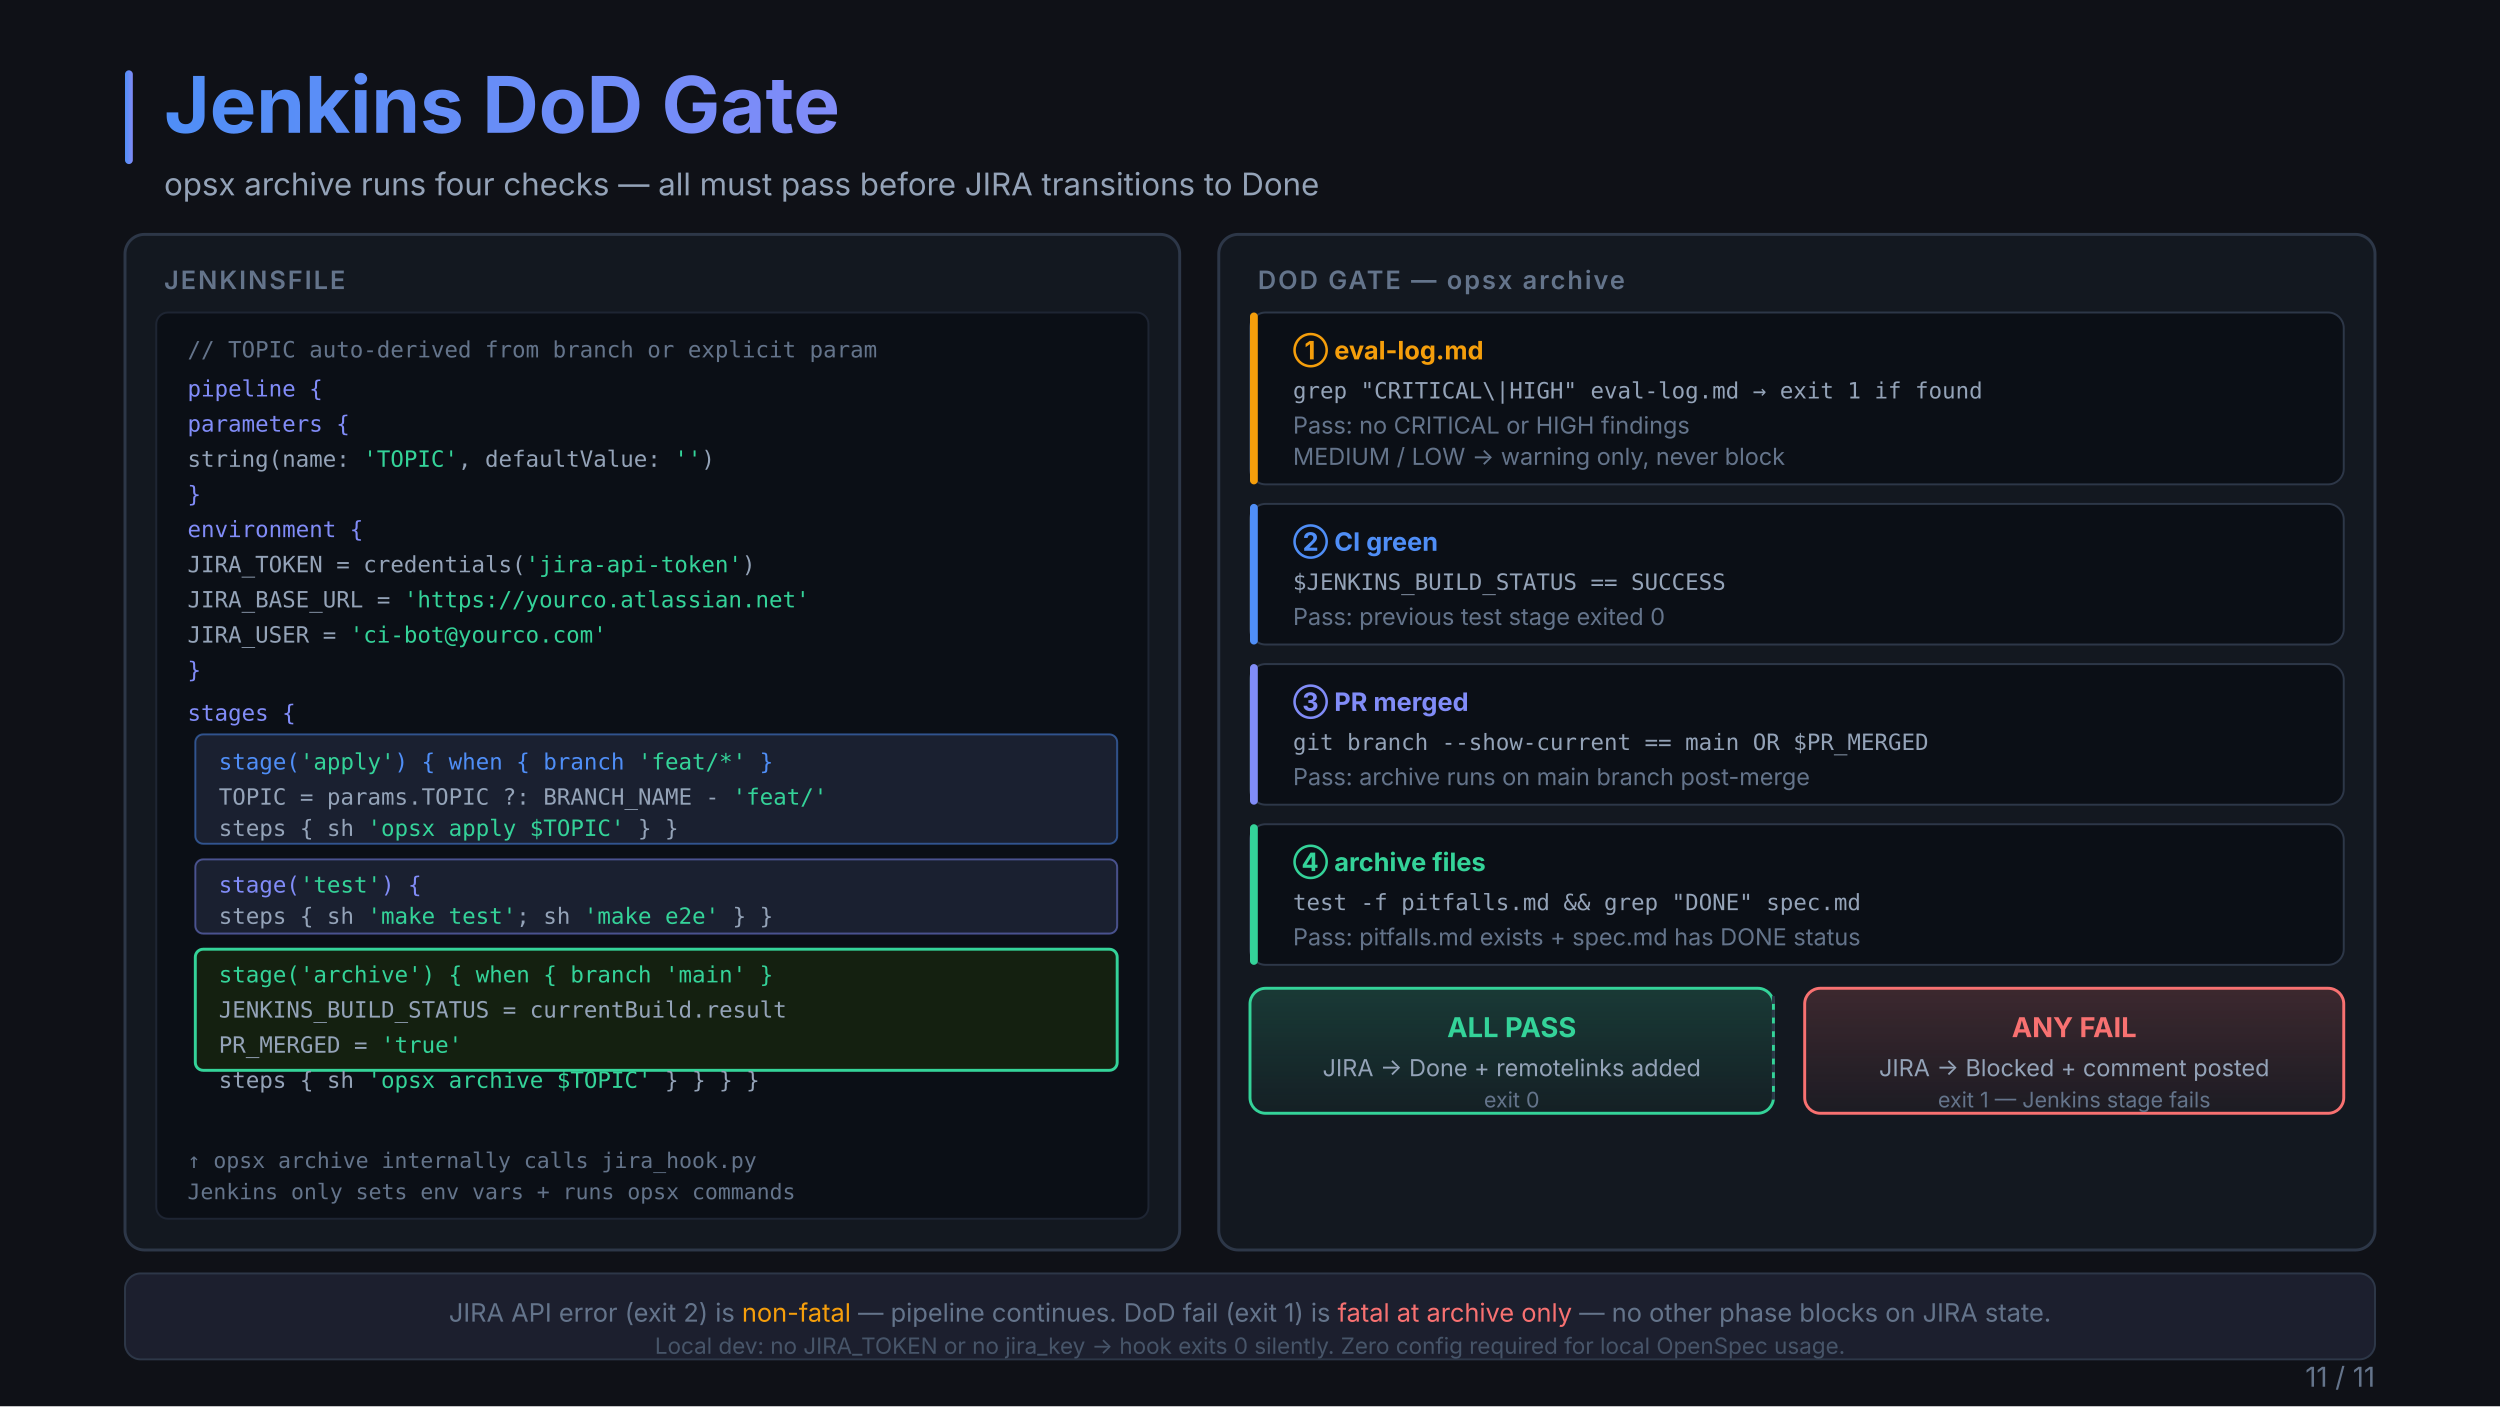
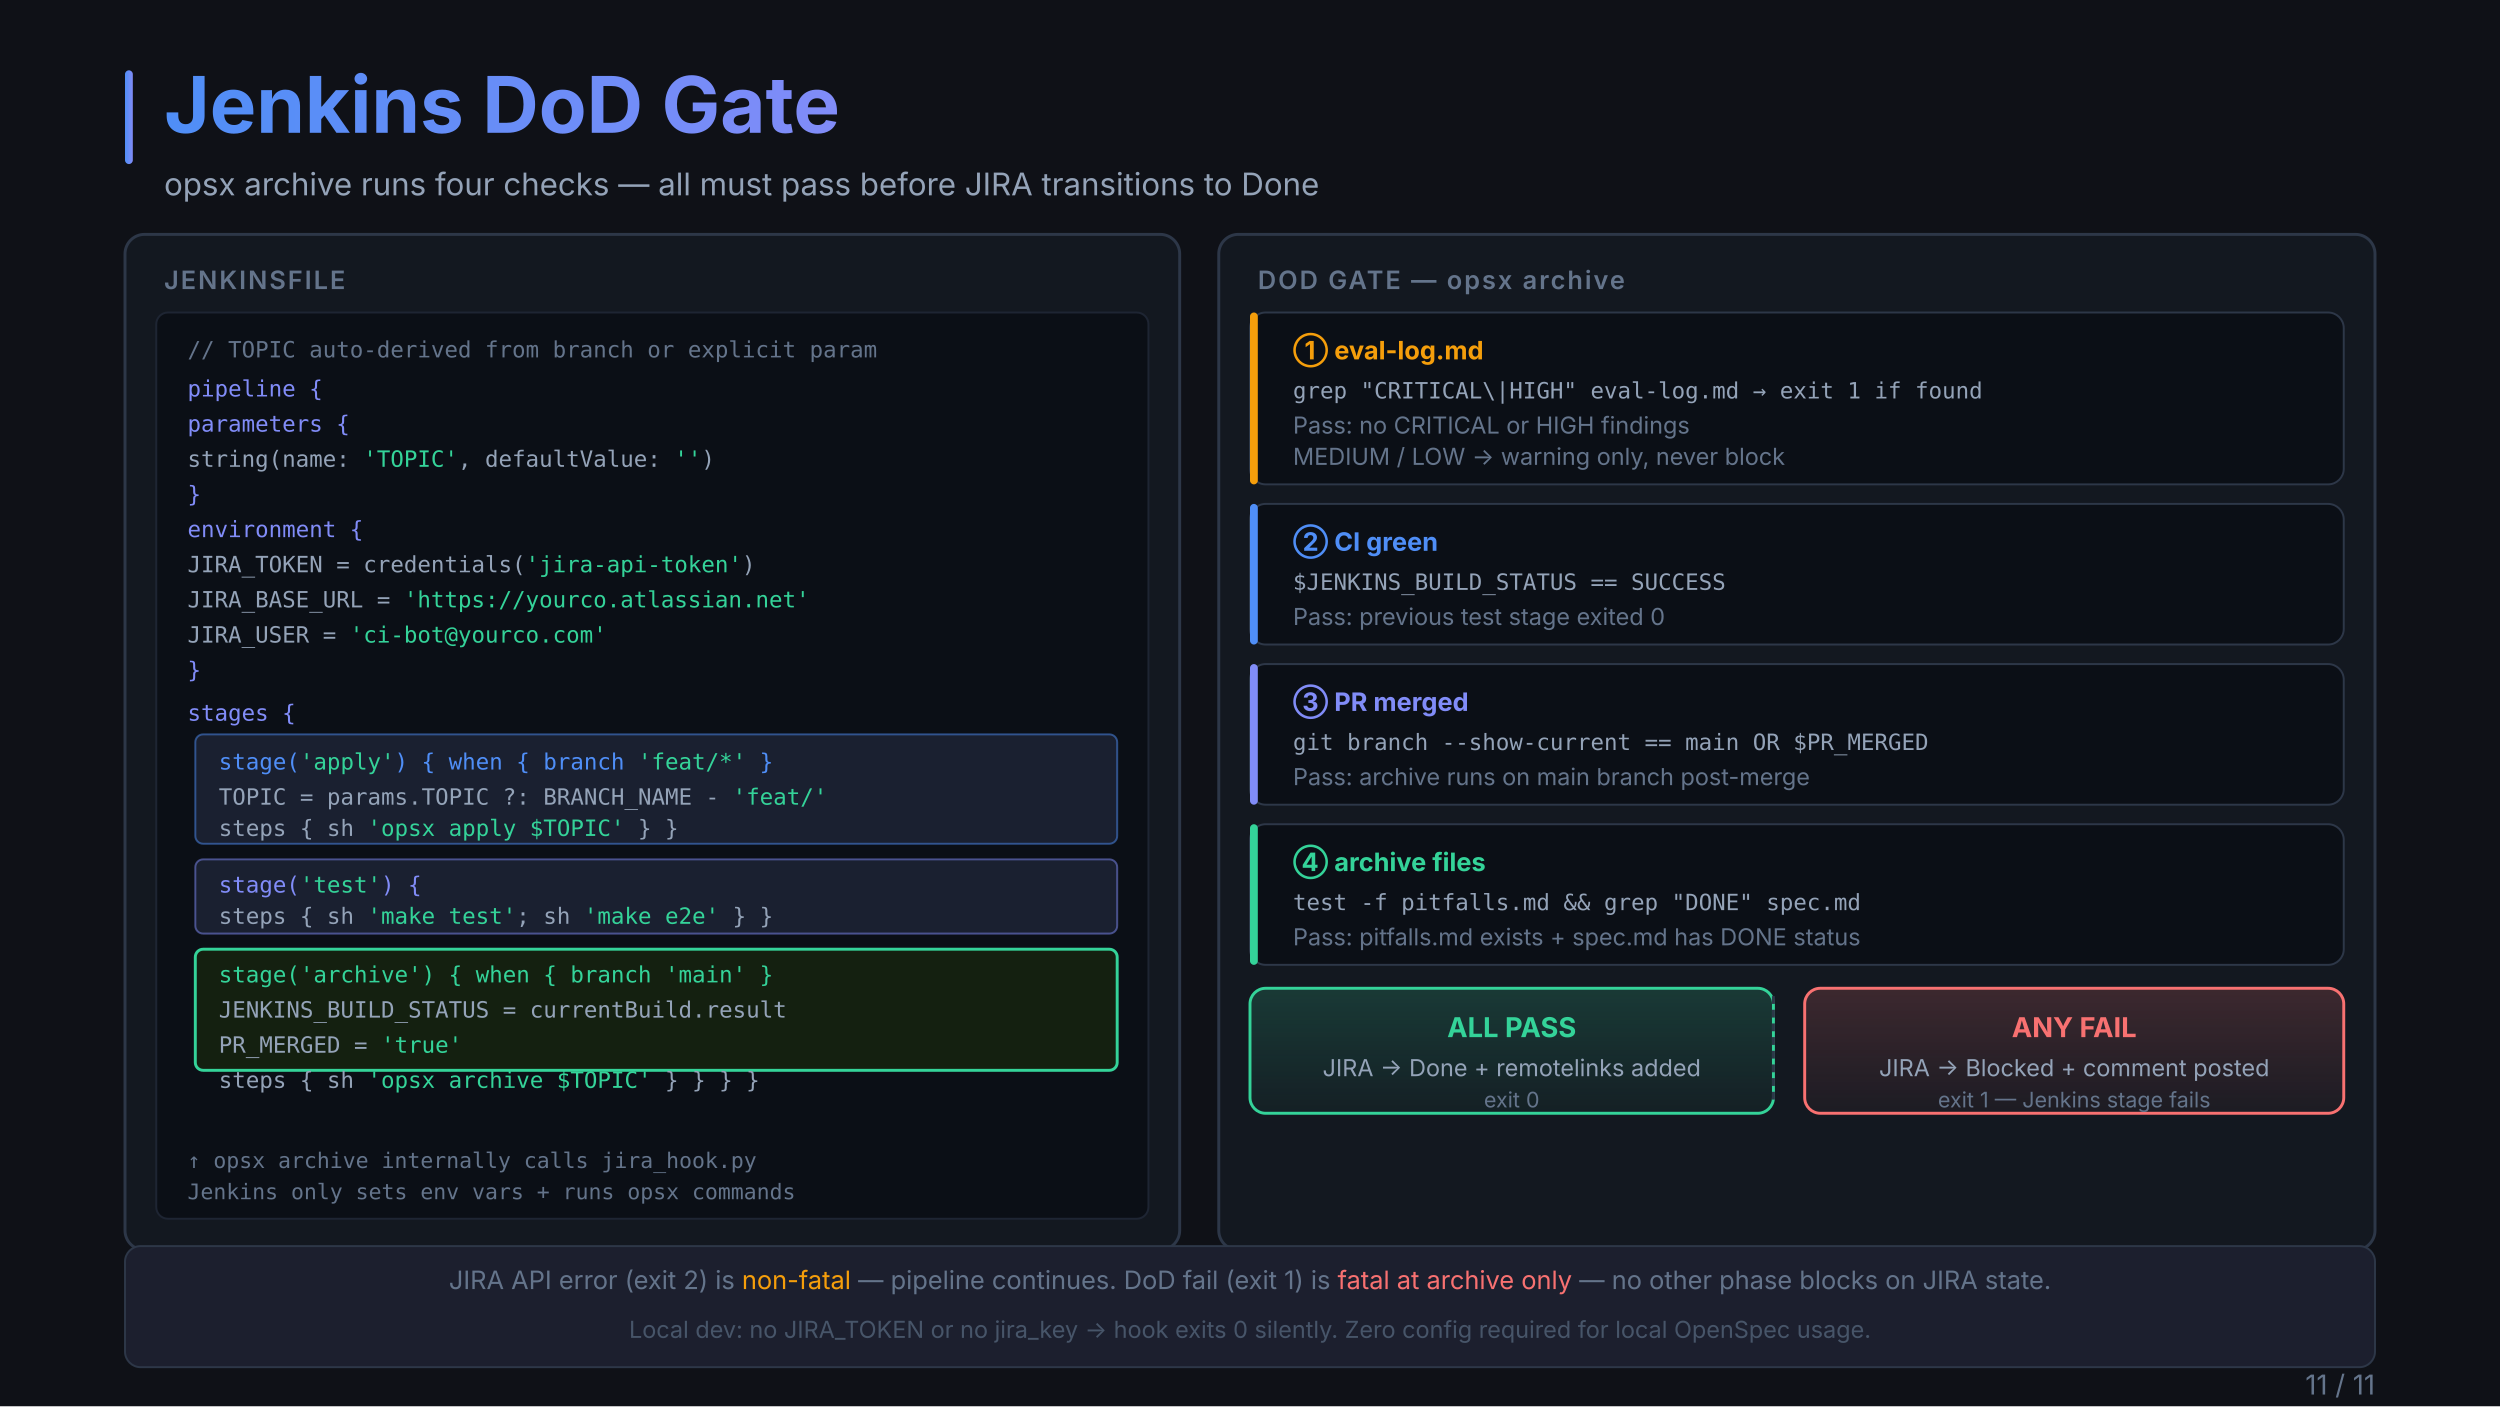
<svg xmlns="http://www.w3.org/2000/svg" viewBox="0 0 1280 720" width="1280" height="720">
  <defs>
    <linearGradient id="titleGrad" x1="0%" y1="0%" x2="100%" y2="0%">
      <stop offset="0%" stop-color="#4F8EF7" />
      <stop offset="100%" stop-color="#818CF8" />
    </linearGradient>
    <linearGradient id="passGrad" x1="0%" y1="0%" x2="0%" y2="100%">
      <stop offset="0%" stop-color="#34D399" stop-opacity="0.18" />
      <stop offset="100%" stop-color="#34D399" stop-opacity="0.04" />
    </linearGradient>
    <linearGradient id="failGrad" x1="0%" y1="0%" x2="0%" y2="100%">
      <stop offset="0%" stop-color="#F87171" stop-opacity="0.18" />
      <stop offset="100%" stop-color="#F87171" stop-opacity="0.04" />
    </linearGradient>
  </defs>
  <rect width="1280" height="720" fill="#0F1117" />
  <rect x="64" y="36" width="4" height="48" fill="url(#titleGrad)" rx="2" />
  <text x="84" y="68" font-family="Inter, system-ui, sans-serif" font-size="40" font-weight="700" fill="url(#titleGrad)">Jenkins DoD Gate</text>
  <text x="84" y="100" font-family="Inter, system-ui, sans-serif" font-size="16" fill="#94A3B8">opsx archive runs four checks — all must pass before JIRA transitions to Done</text>
  <rect x="64" y="120" width="540" height="520" rx="10" fill="#131820" stroke="#2D3748" stroke-width="1.5" />
  <text x="84" y="148" font-family="Inter, system-ui, sans-serif" font-size="13" font-weight="600" fill="#64748B" letter-spacing="1">JENKINSFILE</text>
  <rect x="80" y="160" width="508" height="464" rx="6" fill="#0B0F16" stroke="#1E2533" stroke-width="1" />
  <text x="96" y="183" font-family="JetBrains Mono, monospace" font-size="11.5" fill="#64748B">// TOPIC auto-derived from branch or explicit param</text>
  <text x="96" y="203" font-family="JetBrains Mono, monospace" font-size="11.5" fill="#818CF8">pipeline {</text>
  <text x="96" y="221" font-family="JetBrains Mono, monospace" font-size="11.5" fill="#818CF8">  parameters {</text>
  <text x="96" y="239" font-family="JetBrains Mono, monospace" font-size="11.5" fill="#94A3B8">    string(name: <tspan fill="#34D399">'TOPIC'</tspan>, defaultValue: <tspan fill="#34D399">''</tspan>)</text>
  <text x="96" y="257" font-family="JetBrains Mono, monospace" font-size="11.5" fill="#818CF8">  }</text>
  <text x="96" y="275" font-family="JetBrains Mono, monospace" font-size="11.5" fill="#818CF8">  environment {</text>
  <text x="96" y="293" font-family="JetBrains Mono, monospace" font-size="11.5" fill="#94A3B8">    JIRA_TOKEN    = credentials(<tspan fill="#34D399">'jira-api-token'</tspan>)</text>
  <text x="96" y="311" font-family="JetBrains Mono, monospace" font-size="11.5" fill="#94A3B8">    JIRA_BASE_URL = <tspan fill="#34D399">'https://yourco.atlassian.net'</tspan>
  </text>
  <text x="96" y="329" font-family="JetBrains Mono, monospace" font-size="11.5" fill="#94A3B8">    JIRA_USER     = <tspan fill="#34D399">'ci-bot@yourco.com'</tspan>
  </text>
  <text x="96" y="347" font-family="JetBrains Mono, monospace" font-size="11.5" fill="#818CF8">  }</text>
  <text x="96" y="369" font-family="JetBrains Mono, monospace" font-size="11.5" fill="#818CF8">  stages {</text>
  <rect x="100" y="376" width="472" height="56" rx="4" fill="#1A2030" stroke="#4F8EF7" stroke-width="1" stroke-opacity="0.5" />
  <text x="112" y="394" font-family="JetBrains Mono, monospace" font-size="11.5" fill="#4F8EF7">    stage(<tspan fill="#34D399">'apply'</tspan>) {  when { branch <tspan fill="#34D399">'feat/*'</tspan> }</text>
  <text x="112" y="412" font-family="JetBrains Mono, monospace" font-size="11.5" fill="#94A3B8">      TOPIC = params.TOPIC ?: BRANCH_NAME - <tspan fill="#34D399">'feat/'</tspan>
  </text>
  <text x="112" y="428" font-family="JetBrains Mono, monospace" font-size="11.5" fill="#94A3B8">      steps { sh <tspan fill="#34D399">'opsx apply $TOPIC'</tspan> }  }</text>
  <rect x="100" y="440" width="472" height="38" rx="4" fill="#1A2030" stroke="#818CF8" stroke-width="1" stroke-opacity="0.5" />
  <text x="112" y="457" font-family="JetBrains Mono, monospace" font-size="11.5" fill="#818CF8">    stage(<tspan fill="#34D399">'test'</tspan>) {</text>
  <text x="112" y="473" font-family="JetBrains Mono, monospace" font-size="11.5" fill="#94A3B8">      steps { sh <tspan fill="#34D399">'make test'</tspan>;  sh <tspan fill="#34D399">'make e2e'</tspan> }  }</text>
  <rect x="100" y="486" width="472" height="62" rx="4" fill="#142010" stroke="#34D399" stroke-width="1.5" />
  <text x="112" y="503" font-family="JetBrains Mono, monospace" font-size="11.5" fill="#34D399">    stage(<tspan fill="#34D399">'archive'</tspan>) {  when { branch <tspan fill="#34D399">'main'</tspan> }</text>
  <text x="112" y="521" font-family="JetBrains Mono, monospace" font-size="11.5" fill="#94A3B8">      JENKINS_BUILD_STATUS = currentBuild.result</text>
  <text x="112" y="539" font-family="JetBrains Mono, monospace" font-size="11.5" fill="#94A3B8">      PR_MERGED = <tspan fill="#34D399">'true'</tspan>
  </text>
  <text x="112" y="557" font-family="JetBrains Mono, monospace" font-size="11.5" fill="#94A3B8">      steps { sh <tspan fill="#34D399">'opsx archive $TOPIC'</tspan> }  }  }  }</text>
  <text x="96" y="598" font-family="JetBrains Mono, monospace" font-size="11" fill="#64748B">↑  opsx archive internally calls jira_hook.py</text>
  <text x="96" y="614" font-family="JetBrains Mono, monospace" font-size="11" fill="#64748B">   Jenkins only sets env vars + runs opsx commands</text>
  <rect x="624" y="120" width="592" height="520" rx="10" fill="#131820" stroke="#2D3748" stroke-width="1.5" />
  <text x="644" y="148" font-family="Inter, system-ui, sans-serif" font-size="13" font-weight="600" fill="#64748B" letter-spacing="1">DOD GATE — opsx archive</text>
  <rect x="640" y="160" width="560" height="88" rx="8" fill="#0B0F16" stroke="#2D3748" stroke-width="1" />
  <rect x="640" y="160" width="4" height="88" fill="#F59E0B" rx="2" />
  <text x="662" y="184" font-family="Inter, system-ui, sans-serif" font-size="13" font-weight="700" fill="#F59E0B">① eval-log.md</text>
  <text x="662" y="204" font-family="JetBrains Mono, monospace" font-size="11.5" fill="#94A3B8">grep "CRITICAL\|HIGH" eval-log.md → exit 1 if found</text>
  <text x="662" y="222" font-family="Inter, system-ui, sans-serif" font-size="12" fill="#64748B">Pass: no CRITICAL or HIGH findings</text>
  <text x="662" y="238" font-family="Inter, system-ui, sans-serif" font-size="12" fill="#64748B">MEDIUM / LOW → warning only, never block</text>
  <rect x="640" y="258" width="560" height="72" rx="8" fill="#0B0F16" stroke="#2D3748" stroke-width="1" />
  <rect x="640" y="258" width="4" height="72" fill="#4F8EF7" rx="2" />
  <text x="662" y="282" font-family="Inter, system-ui, sans-serif" font-size="13" font-weight="700" fill="#4F8EF7">② CI green</text>
  <text x="662" y="302" font-family="JetBrains Mono, monospace" font-size="11.5" fill="#94A3B8">$JENKINS_BUILD_STATUS == SUCCESS</text>
  <text x="662" y="320" font-family="Inter, system-ui, sans-serif" font-size="12" fill="#64748B">Pass: previous test stage exited 0</text>
  <rect x="640" y="340" width="560" height="72" rx="8" fill="#0B0F16" stroke="#2D3748" stroke-width="1" />
  <rect x="640" y="340" width="4" height="72" fill="#818CF8" rx="2" />
  <text x="662" y="364" font-family="Inter, system-ui, sans-serif" font-size="13" font-weight="700" fill="#818CF8">③ PR merged</text>
  <text x="662" y="384" font-family="JetBrains Mono, monospace" font-size="11.5" fill="#94A3B8">git branch --show-current == main  OR  $PR_MERGED</text>
  <text x="662" y="402" font-family="Inter, system-ui, sans-serif" font-size="12" fill="#64748B">Pass: archive runs on main branch post-merge</text>
  <rect x="640" y="422" width="560" height="72" rx="8" fill="#0B0F16" stroke="#2D3748" stroke-width="1" />
  <rect x="640" y="422" width="4" height="72" fill="#34D399" rx="2" />
  <text x="662" y="446" font-family="Inter, system-ui, sans-serif" font-size="13" font-weight="700" fill="#34D399">④ archive files</text>
  <text x="662" y="466" font-family="JetBrains Mono, monospace" font-size="11.5" fill="#94A3B8">test -f pitfalls.md  &amp;&amp;  grep "DONE" spec.md</text>
  <text x="662" y="484" font-family="Inter, system-ui, sans-serif" font-size="12" fill="#64748B">Pass: pitfalls.md exists + spec.md has DONE status</text>
  <rect x="640" y="506" width="268" height="64" rx="8" fill="url(#passGrad)" stroke="#34D399" stroke-width="1.5" />
  <text x="774" y="531" text-anchor="middle" font-family="Inter, system-ui, sans-serif" font-size="14" font-weight="700" fill="#34D399">ALL PASS</text>
  <text x="774" y="551" text-anchor="middle" font-family="Inter, system-ui, sans-serif" font-size="12" fill="#94A3B8">JIRA → Done  +  remotelinks added</text>
  <text x="774" y="567" text-anchor="middle" font-family="Inter, system-ui, sans-serif" font-size="11" fill="#64748B">exit 0</text>
  <rect x="924" y="506" width="276" height="64" rx="8" fill="url(#failGrad)" stroke="#F87171" stroke-width="1.5" />
  <text x="1062" y="531" text-anchor="middle" font-family="Inter, system-ui, sans-serif" font-size="14" font-weight="700" fill="#F87171">ANY FAIL</text>
  <text x="1062" y="551" text-anchor="middle" font-family="Inter, system-ui, sans-serif" font-size="12" fill="#94A3B8">JIRA → Blocked  +  comment posted</text>
  <text x="1062" y="567" text-anchor="middle" font-family="Inter, system-ui, sans-serif" font-size="11" fill="#64748B">exit 1 — Jenkins stage fails</text>
  <line x1="908" y1="510" x2="908" y2="566" stroke="#2D3748" stroke-width="1.5" stroke-dasharray="4,3" />
-   <rect x="64" y="652" width="1152" height="44" rx="8" fill="#1C1F2E" stroke="#2D3748" stroke-width="1" />
-   <text x="640" y="672" text-anchor="middle" dominant-baseline="middle" font-family="Inter, system-ui, sans-serif" font-size="13" fill="#64748B">JIRA API error (exit 2) is <tspan fill="#F59E0B">non-fatal</tspan> — pipeline continues.  DoD fail (exit 1) is <tspan fill="#F87171">fatal at archive only</tspan> — no other phase blocks on JIRA state.</text>
-   <text x="640" y="689" text-anchor="middle" dominant-baseline="middle" font-family="Inter, system-ui, sans-serif" font-size="11.5" fill="#475569">Local dev: no JIRA_TOKEN or no jira_key → hook exits 0 silently. Zero config required for local OpenSpec usage.</text>
-   <text x="1216" y="710" text-anchor="end" font-family="Inter, system-ui, sans-serif" font-size="14" fill="#64748B">11 / 11</text>
+   <rect x="64" y="638" width="1152" height="62" rx="8" fill="#1C1F2E" stroke="#2D3748" stroke-width="1" />
+   <text x="640" y="660" text-anchor="middle" font-family="Inter, system-ui, sans-serif" font-size="13" fill="#64748B">JIRA API error (exit 2) is <tspan fill="#F59E0B">non-fatal</tspan> — pipeline continues.  DoD fail (exit 1) is <tspan fill="#F87171">fatal at archive only</tspan> — no other phase blocks on JIRA state.</text>
+   <text x="640" y="685" text-anchor="middle" font-family="Inter, system-ui, sans-serif" font-size="12" fill="#475569">Local dev: no JIRA_TOKEN or no jira_key → hook exits 0 silently.  Zero config required for local OpenSpec usage.</text>
+   <text x="1216" y="714" text-anchor="end" font-family="Inter, system-ui, sans-serif" font-size="14" fill="#64748B">11 / 11</text>
</svg>
